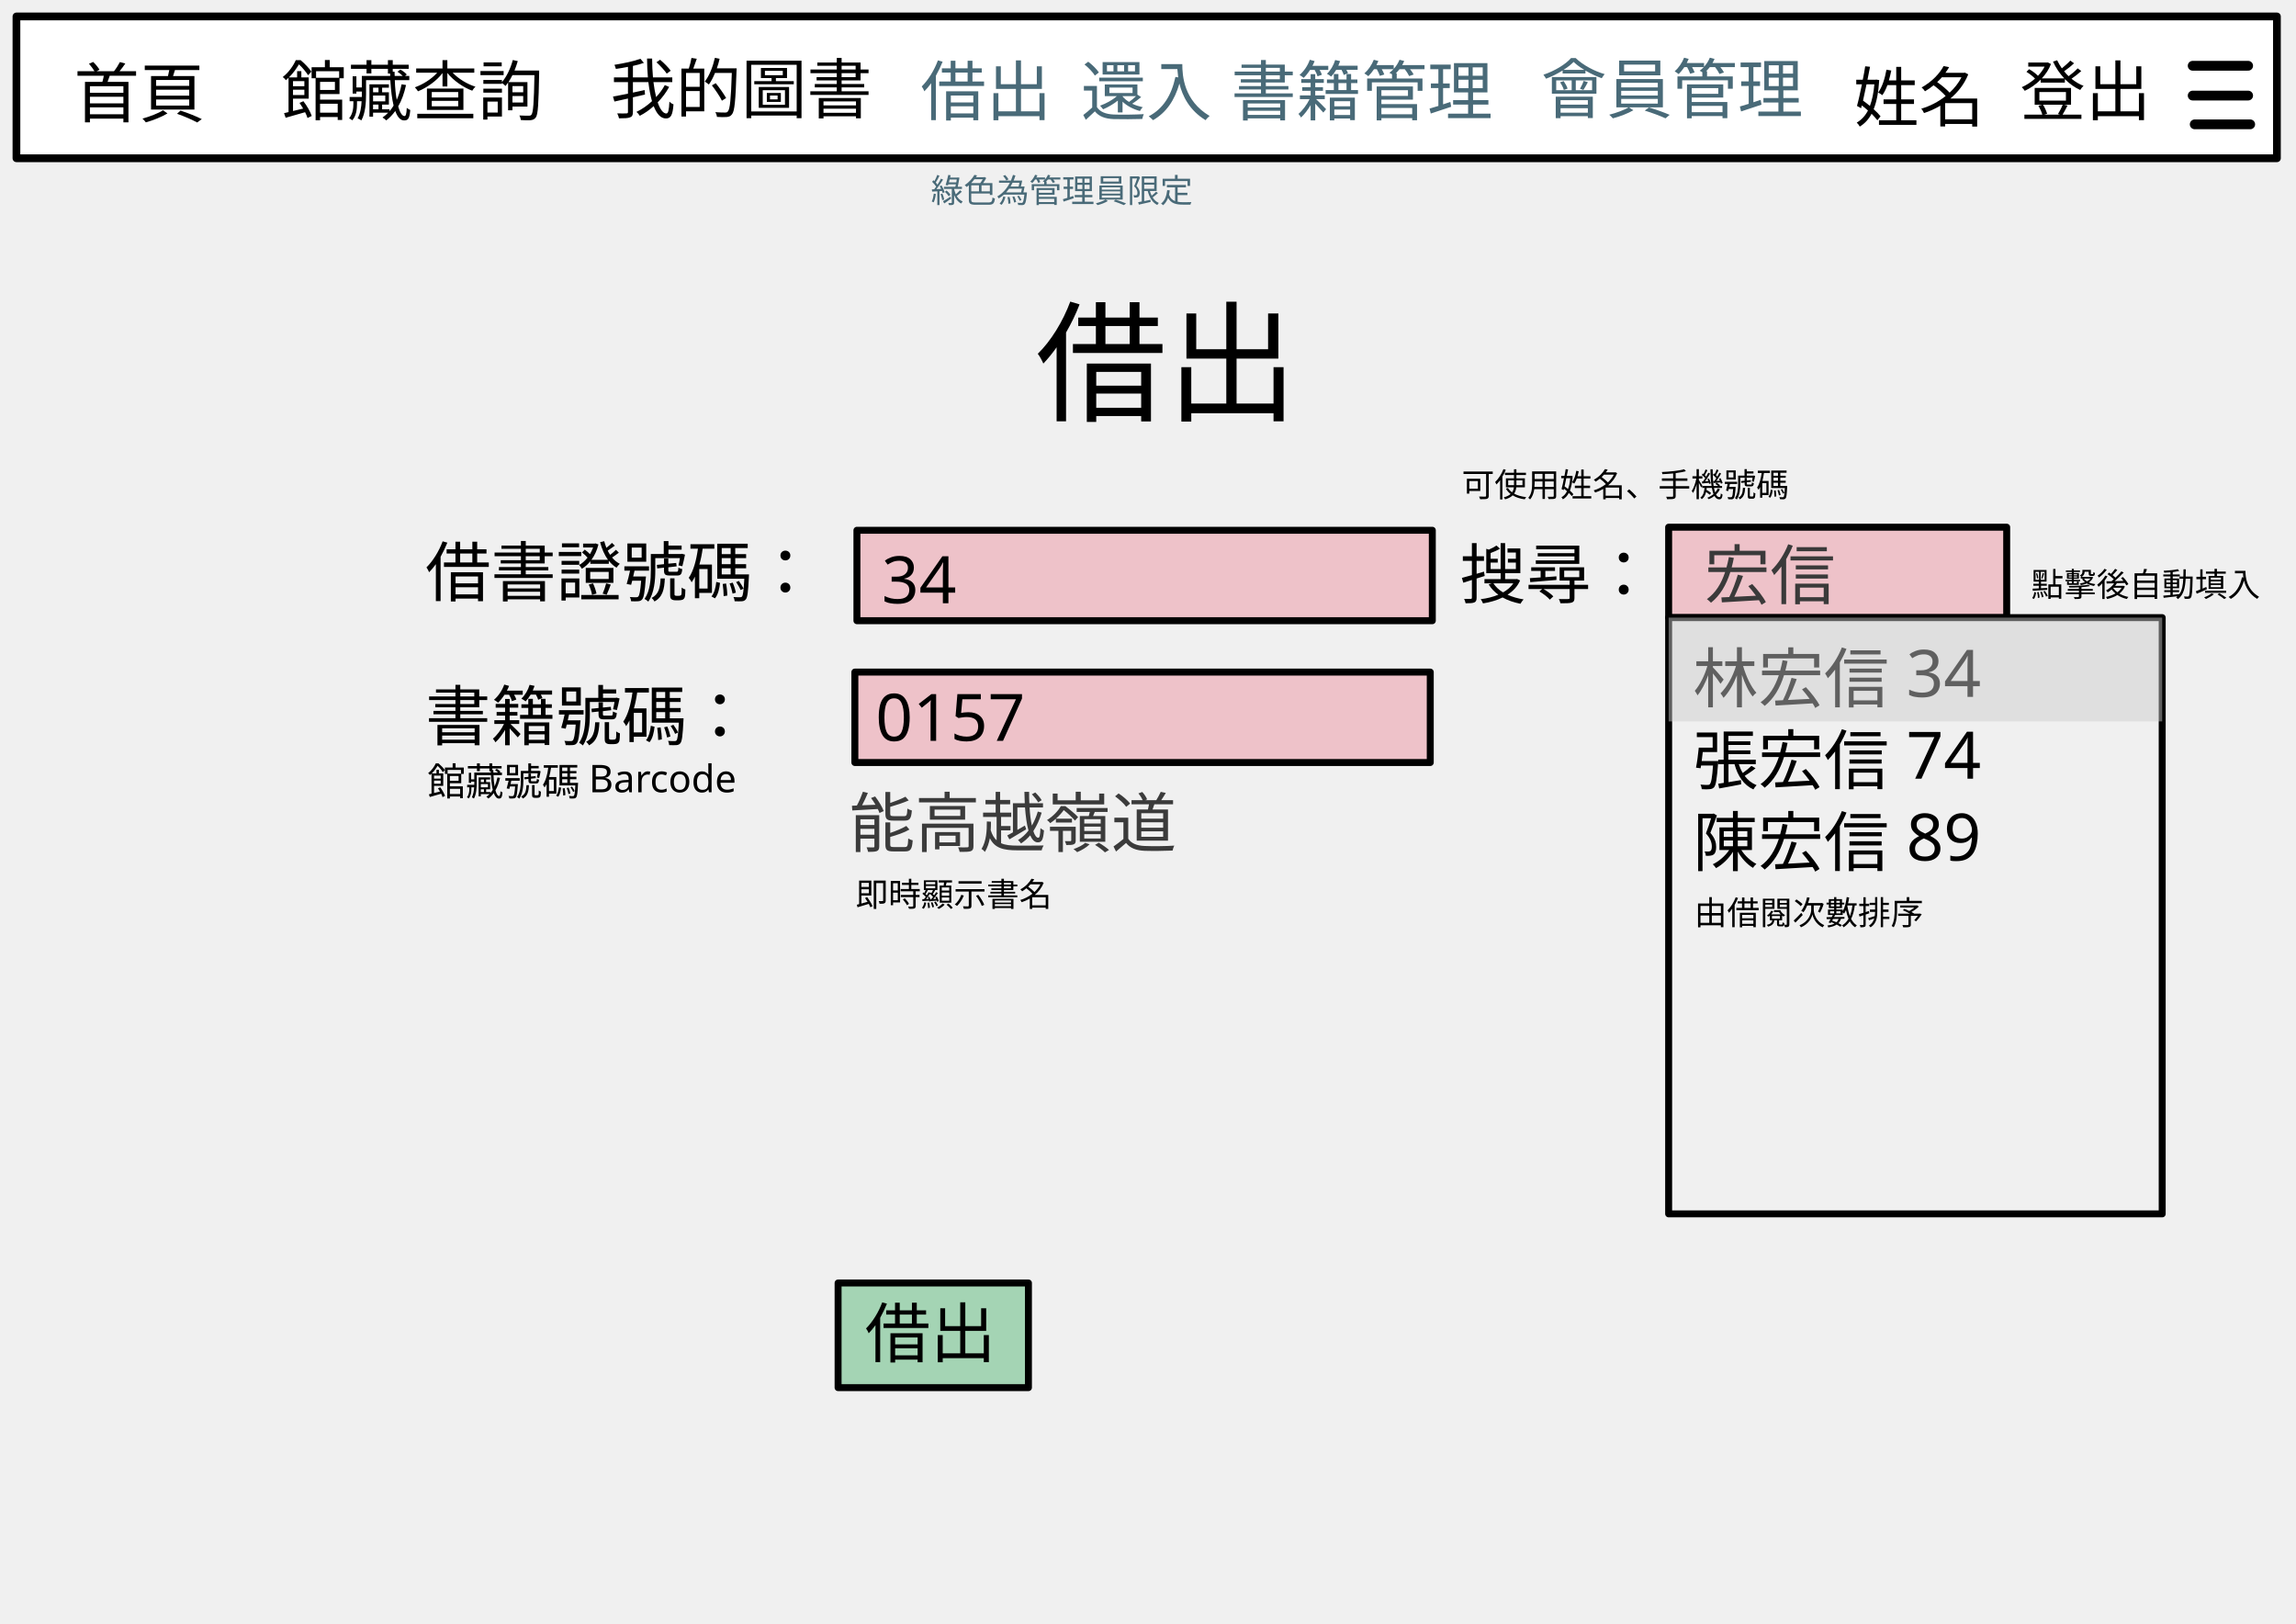
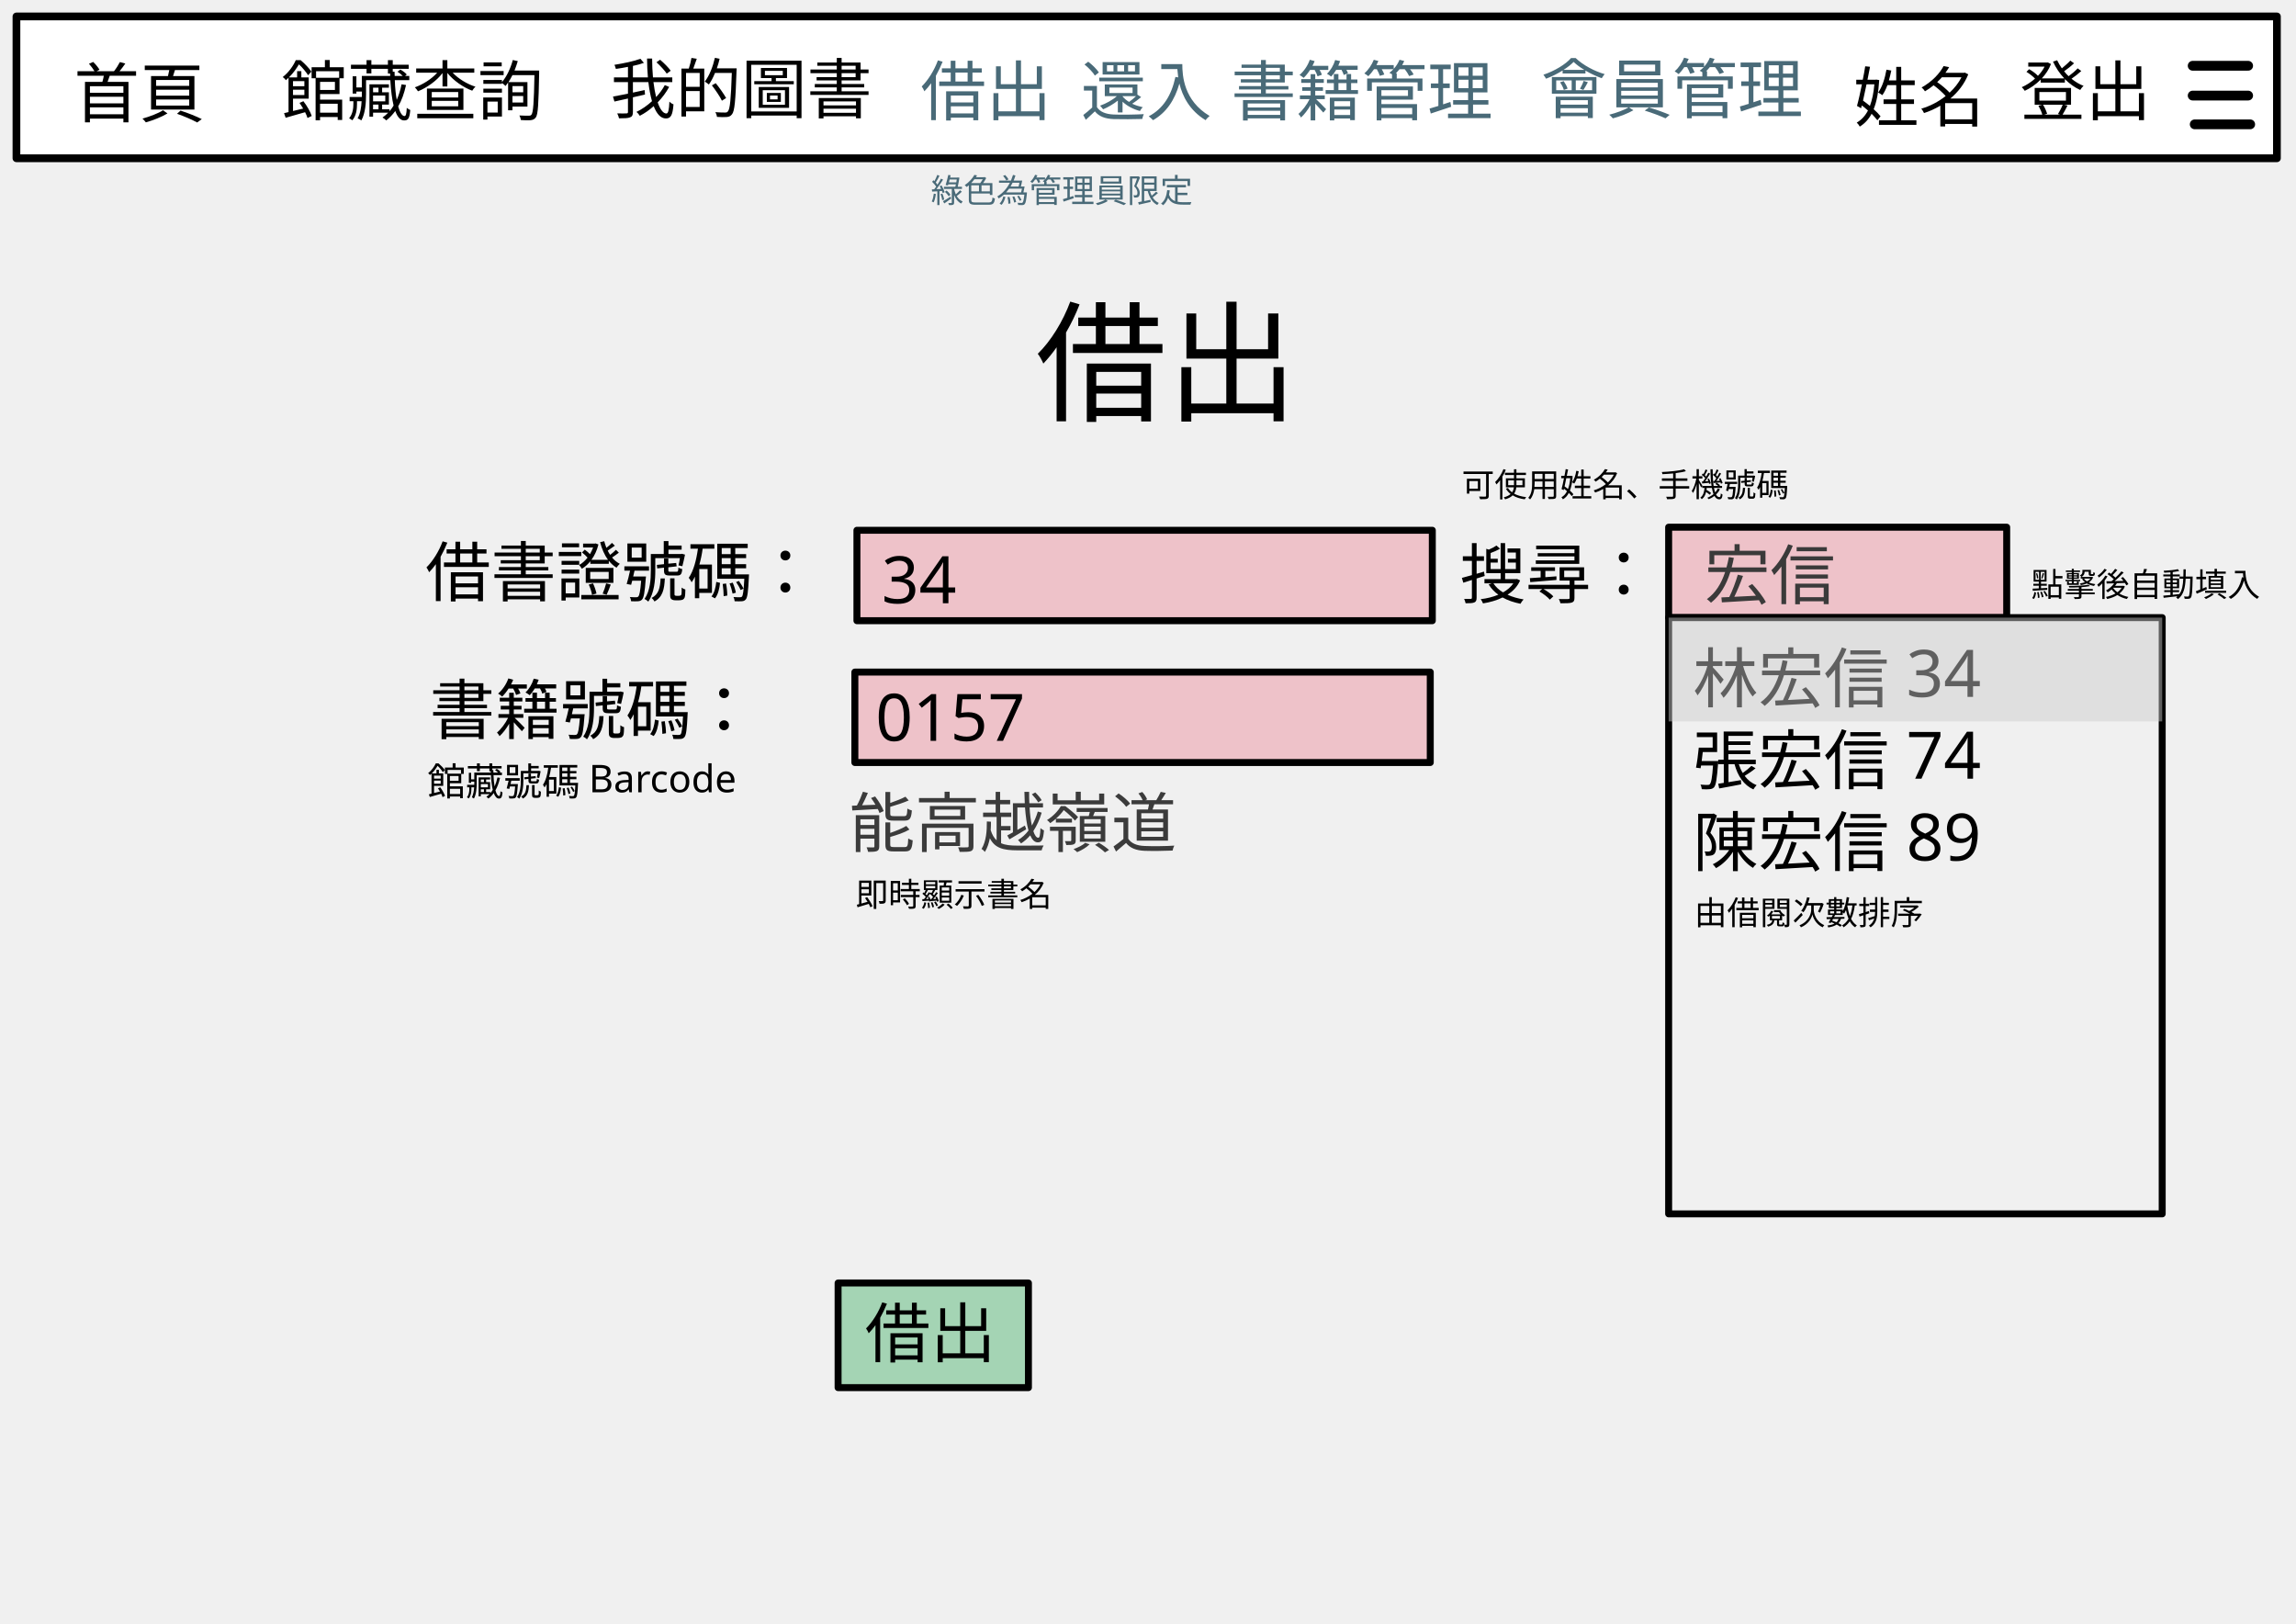
<svg xmlns="http://www.w3.org/2000/svg" width="297mm" height="210mm" viewBox="0 0 297 210" version="1.1" id="svg8">
  <defs id="defs2" />
  <g id="layer1" transform="translate(0,-87)">
    <rect style="opacity:1;vector-effect:none;fill:#ffffff;fill-opacity:1;fill-rule:nonzero;stroke:#000000;stroke-width:1;stroke-linecap:butt;stroke-linejoin:round;stroke-miterlimit:4;stroke-dasharray:none;stroke-dashoffset:0;stroke-opacity:1" id="rect3713" width="292.405" height="18.342" x="2.127" y="89.127" />
    <text xml:space="preserve" style="font-style:normal;font-weight:normal;font-size:8.467px;line-height:1.25;font-family:sans-serif;letter-spacing:0px;word-spacing:0px;fill:#000000;fill-opacity:1;stroke:none;stroke-width:0.265" x="9.57" y="102.152" id="text3719">
      <tspan id="tspan3717" x="9.57" y="102.152" style="stroke-width:0.265">首頁</tspan>
    </text>
    <text xml:space="preserve" style="font-style:normal;font-weight:normal;font-size:8.467px;line-height:1.25;font-family:sans-serif;letter-spacing:0px;word-spacing:0px;fill:#496a78;fill-opacity:1;stroke:none;stroke-width:0.265" x="159.228" y="101.886" id="text3723">
      <tspan id="tspan3721" x="159.228" y="101.886" style="fill:#496a78;fill-opacity:1;stroke-width:0.265">書籍管理</tspan>
    </text>
    <text xml:space="preserve" style="font-style:normal;font-weight:normal;font-size:8.467px;line-height:1.25;font-family:sans-serif;letter-spacing:0px;word-spacing:0px;fill:#496a78;fill-opacity:1;stroke:none;stroke-width:0.265" x="199.367" y="101.62" id="text3727">
      <tspan id="tspan3725" x="199.367" y="101.62" style="fill:#496a78;fill-opacity:1;stroke-width:0.265">會員管理</tspan>
    </text>
    <text xml:space="preserve" style="font-style:normal;font-weight:normal;font-size:8.467px;line-height:1.25;font-family:sans-serif;letter-spacing:0px;word-spacing:0px;fill:#496a78;fill-opacity:1;stroke:none;stroke-width:0.265" x="119.089" y="101.886" id="text3731">
      <tspan id="tspan3729" x="119.089" y="101.886" style="fill:#496a78;fill-opacity:1;stroke-width:0.265">借出  還入</tspan>
    </text>
    <text xml:space="preserve" style="font-style:normal;font-weight:normal;font-size:8.467px;line-height:1.25;font-family:sans-serif;letter-spacing:0px;word-spacing:0px;fill:#000000;fill-opacity:1;stroke:none;stroke-width:0.265" x="239.772" y="102.684" id="text3735">
      <tspan id="tspan3733" x="239.772" y="102.684" style="stroke-width:0.265">姓名</tspan>
    </text>
    <text xml:space="preserve" style="font-style:normal;font-weight:normal;font-size:8.467px;line-height:1.25;font-family:sans-serif;letter-spacing:0px;word-spacing:0px;fill:#000000;fill-opacity:1;stroke:none;stroke-width:0.265" x="261.304" y="101.886" id="text3739">
      <tspan id="tspan3737" x="261.304" y="101.886" style="stroke-width:0.265">登出</tspan>
    </text>
    <path style="fill:none;stroke:#000000;stroke-width:1.265;stroke-linecap:round;stroke-linejoin:miter;stroke-opacity:1;stroke-miterlimit:4;stroke-dasharray:none" d="m 283.633,95.506 h 7.177" id="path3741" />
    <path style="fill:none;stroke:#000000;stroke-width:1.265;stroke-linecap:round;stroke-linejoin:miter;stroke-miterlimit:4;stroke-dasharray:none;stroke-opacity:1" d="m 283.633,99.361 h 7.177" id="path3741-3" />
    <path style="fill:none;stroke:#000000;stroke-width:1.265;stroke-linecap:round;stroke-linejoin:miter;stroke-miterlimit:4;stroke-dasharray:none;stroke-opacity:1" d="m 283.899,103.082 h 7.177" id="path3741-6" />
    <text xml:space="preserve" style="font-style:normal;font-weight:normal;font-size:16.933px;line-height:1.25;font-family:sans-serif;letter-spacing:0px;word-spacing:0px;fill:#000000;fill-opacity:1;stroke:none;stroke-width:0.265" x="133.975" y="140.165" id="text4590">
      <tspan id="tspan4588" x="133.975" y="140.165" style="stroke-width:0.265">借出</tspan>
    </text>
    <text xml:space="preserve" style="font-style:normal;font-weight:normal;font-size:8.467px;line-height:1.25;font-family:sans-serif;letter-spacing:0px;word-spacing:0px;fill:#000000;fill-opacity:1;stroke:none;stroke-width:0.265" x="36.418" y="101.886" id="text4594">
      <tspan id="tspan4592" x="36.418" y="101.886" style="stroke-width:0.265">館藏查詢</tspan>
    </text>
    <text xml:space="preserve" style="font-style:normal;font-weight:normal;font-size:8.467px;line-height:1.25;font-family:sans-serif;letter-spacing:0px;word-spacing:0px;fill:#496a78;fill-opacity:1;stroke:none;stroke-width:0.265" x="120.418" y="113.184" id="text4598">
      <tspan id="tspan4596" x="120.418" y="113.184" style="font-size:4.233px;fill:#496a78;fill-opacity:1;stroke-width:0.265">綠色為管理員限定</tspan>
    </text>
    <text xml:space="preserve" style="font-style:normal;font-weight:normal;font-size:8.467px;line-height:1.25;font-family:sans-serif;letter-spacing:0px;word-spacing:0px;fill:#000000;fill-opacity:1;stroke:none;stroke-width:0.265" x="78.949" y="101.62" id="text4602">
      <tspan id="tspan4600" x="78.949" y="101.62" style="stroke-width:0.265">我的圖書</tspan>
    </text>
    <text xml:space="preserve" style="font-style:normal;font-weight:normal;font-size:8.467px;line-height:1.25;font-family:SetoFont;letter-spacing:0px;word-spacing:0px;fill:#000000;fill-opacity:1;stroke:none;stroke-width:0.265;-inkscape-font-specification:SetoFont;font-stretch:normal;font-variant:normal;" x="55.025" y="164.089" id="text1690">
      <tspan id="tspan1688" x="55.025" y="164.089" style="stroke-width:0.265;-inkscape-font-specification:SetoFont;font-family:SetoFont;font-weight:normal;font-style:normal;font-stretch:normal;font-variant:normal;">借書證號碼：</tspan>
    </text>
-     <text xml:space="preserve" style="font-style:normal;font-weight:normal;font-size:8.467px;line-height:1.25;font-family:SetoFont;letter-spacing:0px;word-spacing:0px;fill:#000000;fill-opacity:1;stroke:none;stroke-width:0.265;-inkscape-font-specification:SetoFont;font-stretch:normal;font-variant:normal;" x="55.025" y="182.696" id="text1694">
-       <tspan id="tspan1692" x="55.025" y="182.696" style="stroke-width:0.265;-inkscape-font-specification:SetoFont;font-family:SetoFont;font-weight:normal;font-style:normal;font-stretch:normal;font-variant:normal;">書籍號碼：</tspan>
+     <text xml:space="preserve" style="font-style:normal;font-variant:normal;font-weight:normal;font-stretch:normal;font-size:8.467px;line-height:1.25;font-family:SetoFont;-inkscape-font-specification:SetoFont;letter-spacing:0px;word-spacing:0px;fill:#000000;fill-opacity:1;stroke:none;stroke-width:0.265" x="55.558" y="181.898" id="text1694">
+       <tspan id="tspan1692" x="55.558" y="181.898" style="font-style:normal;font-variant:normal;font-weight:normal;font-stretch:normal;font-family:SetoFont;-inkscape-font-specification:SetoFont;stroke-width:0.265">書籍號碼：</tspan>
    </text>
    <rect style="opacity:1;vector-effect:none;fill:#edafb8;fill-opacity:0.705;fill-rule:nonzero;stroke:#000000;stroke-width:0.9;stroke-linecap:round;stroke-linejoin:round;stroke-miterlimit:4;stroke-dasharray:none;stroke-dashoffset:0;stroke-opacity:1" id="rect1696" width="74.43" height="11.696" x="110.848" y="155.582" />
    <rect style="opacity:1;vector-effect:none;fill:#edafb8;fill-opacity:0.705;fill-rule:nonzero;stroke:#000000;stroke-width:0.9;stroke-linecap:round;stroke-linejoin:round;stroke-miterlimit:4;stroke-dasharray:none;stroke-dashoffset:0;stroke-opacity:1" id="rect1696-3" width="74.43" height="11.696" x="110.582" y="173.924" />
    <text xml:space="preserve" style="font-style:normal;font-weight:normal;font-size:4.939px;line-height:1.25;font-family:sans-serif;letter-spacing:0px;word-spacing:0px;fill:#000000;fill-opacity:1;stroke:none;stroke-width:0.265" x="55.291" y="189.873" id="text1715">
      <tspan id="tspan1713" x="55.291" y="189.873" style="font-size:4.939px;stroke-width:0.265">館藏號碼 Barcode</tspan>
    </text>
    <rect style="opacity:1;vector-effect:none;fill:#a4d4b4;fill-opacity:1;fill-rule:nonzero;stroke:#000000;stroke-width:0.9;stroke-linecap:round;stroke-linejoin:round;stroke-miterlimit:4;stroke-dasharray:none;stroke-dashoffset:0;stroke-opacity:1" id="rect1725" width="24.623" height="13.533" x="108.411" y="252.934" />
    <text xml:space="preserve" style="font-style:normal;font-weight:normal;font-size:8.467px;line-height:1.25;font-family:sans-serif;letter-spacing:0px;word-spacing:0px;fill:#000000;fill-opacity:1;stroke:none;stroke-width:0.265" x="111.887" y="262.518" id="text1723">
      <tspan id="tspan1721" x="111.887" y="262.518" style="font-style:normal;font-variant:normal;font-weight:normal;font-stretch:normal;font-family:SetoFont;-inkscape-font-specification:SetoFont;stroke-width:0.265">借出</tspan>
    </text>
    <rect style="opacity:1;vector-effect:none;fill:#edafb8;fill-opacity:0.705;fill-rule:nonzero;stroke:#000000;stroke-width:0.9;stroke-linecap:round;stroke-linejoin:round;stroke-miterlimit:4;stroke-dasharray:none;stroke-dashoffset:0;stroke-opacity:1" id="rect1696-9" width="43.728" height="11.696" x="215.848" y="155.184" />
    <text xml:space="preserve" style="font-style:normal;font-weight:normal;font-size:8.467px;line-height:1.25;font-family:SetoFont;letter-spacing:0px;word-spacing:0px;fill:#000000;fill-opacity:1;stroke:none;stroke-width:0.265;-inkscape-font-specification:SetoFont;font-stretch:normal;font-variant:normal;" x="188.867" y="164.354" id="text1744">
      <tspan id="tspan1742" x="188.867" y="164.354" style="stroke-width:0.265;-inkscape-font-specification:SetoFont;font-family:SetoFont;font-weight:normal;font-style:normal;font-stretch:normal;font-variant:normal;">搜尋：</tspan>
    </text>
    <text xml:space="preserve" style="font-style:normal;font-weight:normal;font-size:8.467px;line-height:1.25;font-family:sans-serif;letter-spacing:0px;word-spacing:0px;fill:#000000;fill-opacity:1;stroke:none;stroke-width:0.265" x="220.5" y="164.487" id="text1748">
      <tspan id="tspan1746" x="220.5" y="164.487" style="fill:#3a3a3a;fill-opacity:1;stroke-width:0.265">宏信</tspan>
    </text>
    <rect style="opacity:1;vector-effect:none;fill:#f0f0f0;fill-opacity:1;fill-rule:nonzero;stroke:#000000;stroke-width:0.9;stroke-linecap:round;stroke-linejoin:round;stroke-miterlimit:4;stroke-dasharray:none;stroke-dashoffset:0;stroke-opacity:1" id="rect1750" width="63.844" height="77.114" x="215.848" y="166.88" />
    <text xml:space="preserve" style="font-style:normal;font-weight:normal;font-size:8.467px;line-height:1.25;font-family:sans-serif;letter-spacing:0px;word-spacing:0px;fill:#000000;fill-opacity:1;stroke:none;stroke-width:0.265" x="218.979" y="177.83" id="text1754">
      <tspan id="tspan1752" x="218.979" y="177.83" style="stroke-width:0.265">林宏信 34</tspan>
      <tspan x="218.979" y="188.413" style="stroke-width:0.265" id="tspan1758">張宏信 74</tspan>
      <tspan x="218.979" y="198.997" style="stroke-width:0.265" id="tspan1760">陳宏信 89</tspan>
      <tspan x="218.979" y="209.58" style="stroke-width:0.265" id="tspan1756" />
    </text>
    <text xml:space="preserve" style="font-style:normal;font-weight:normal;font-size:8.467px;line-height:1.25;font-family:sans-serif;letter-spacing:0px;word-spacing:0px;fill:#000000;fill-opacity:1;stroke:none;stroke-width:0.265" x="219.167" y="206.589" id="text1764">
      <tspan id="tspan1762" x="219.167" y="206.589" style="font-size:4.233px;stroke-width:0.265">由借閱次數排序</tspan>
    </text>
    <rect style="opacity:1;vector-effect:none;fill:#cbcbcb;fill-opacity:0.472;fill-rule:nonzero;stroke:none;stroke-width:0.9;stroke-linecap:round;stroke-linejoin:round;stroke-miterlimit:4;stroke-dasharray:none;stroke-dashoffset:0;stroke-opacity:1" id="rect1766" width="63.844" height="13.424" x="215.848" y="166.88" />
    <text xml:space="preserve" style="font-style:normal;font-weight:normal;font-size:8.467px;line-height:1.25;font-family:sans-serif;letter-spacing:0px;word-spacing:0px;fill:#000000;fill-opacity:1;stroke:none;stroke-width:0.265" x="114.043" y="165.023" id="text1770">
      <tspan id="tspan1768" x="114.043" y="165.023" style="stroke-width:0.265">34</tspan>
    </text>
    <text xml:space="preserve" style="font-style:normal;font-weight:normal;font-size:4.233px;line-height:1.25;font-family:sans-serif;letter-spacing:0px;word-spacing:0px;fill:#000000;fill-opacity:1;stroke:none;stroke-width:0.265" x="189.078" y="151.234" id="text1774">
      <tspan id="tspan1772" x="189.078" y="151.234" style="font-size:4.233px;stroke-width:0.265">可使用姓名、手機號碼</tspan>
    </text>
    <text xml:space="preserve" style="font-style:normal;font-weight:normal;font-size:8.467px;line-height:1.25;font-family:sans-serif;letter-spacing:0px;word-spacing:0px;fill:#000000;fill-opacity:1;stroke:none;stroke-width:0.265" x="113.251" y="182.817" id="text1778">
      <tspan id="tspan1776" x="113.251" y="182.817" style="stroke-width:0.265">0157</tspan>
    </text>
    <text xml:space="preserve" style="font-style:normal;font-weight:normal;font-size:8.467px;line-height:1.25;font-family:sans-serif;letter-spacing:0px;word-spacing:0px;fill:#3b3b3b;fill-opacity:1;stroke:none;stroke-width:0.265" x="109.859" y="196.525" id="text1782">
      <tspan id="tspan1780" x="109.859" y="196.525" style="font-style:normal;font-variant:normal;font-weight:normal;font-stretch:normal;font-family:SetoFont;-inkscape-font-specification:SetoFont;fill:#3b3b3b;fill-opacity:1;stroke-width:0.265">能高越嶺道</tspan>
    </text>
    <text xml:space="preserve" style="font-style:normal;font-weight:normal;font-size:8.467px;line-height:1.25;font-family:sans-serif;letter-spacing:0px;word-spacing:0px;fill:#000000;fill-opacity:1;stroke:none;stroke-width:0.265" x="110.664" y="204.216" id="text1786">
      <tspan id="tspan1784" x="110.664" y="204.216" style="font-size:4.233px;stroke-width:0.265">即時顯示書名</tspan>
    </text>
    <text xml:space="preserve" style="font-style:normal;font-weight:normal;font-size:8.467px;line-height:1.25;font-family:sans-serif;letter-spacing:0px;word-spacing:0px;fill:#000000;fill-opacity:1;stroke:none;stroke-width:0.265" x="262.732" y="164.128" id="text1790">
      <tspan id="tspan1788" x="262.732" y="164.128" style="font-size:4.233px;stroke-width:0.265">點擊後自動填入</tspan>
    </text>
  </g>
</svg>
